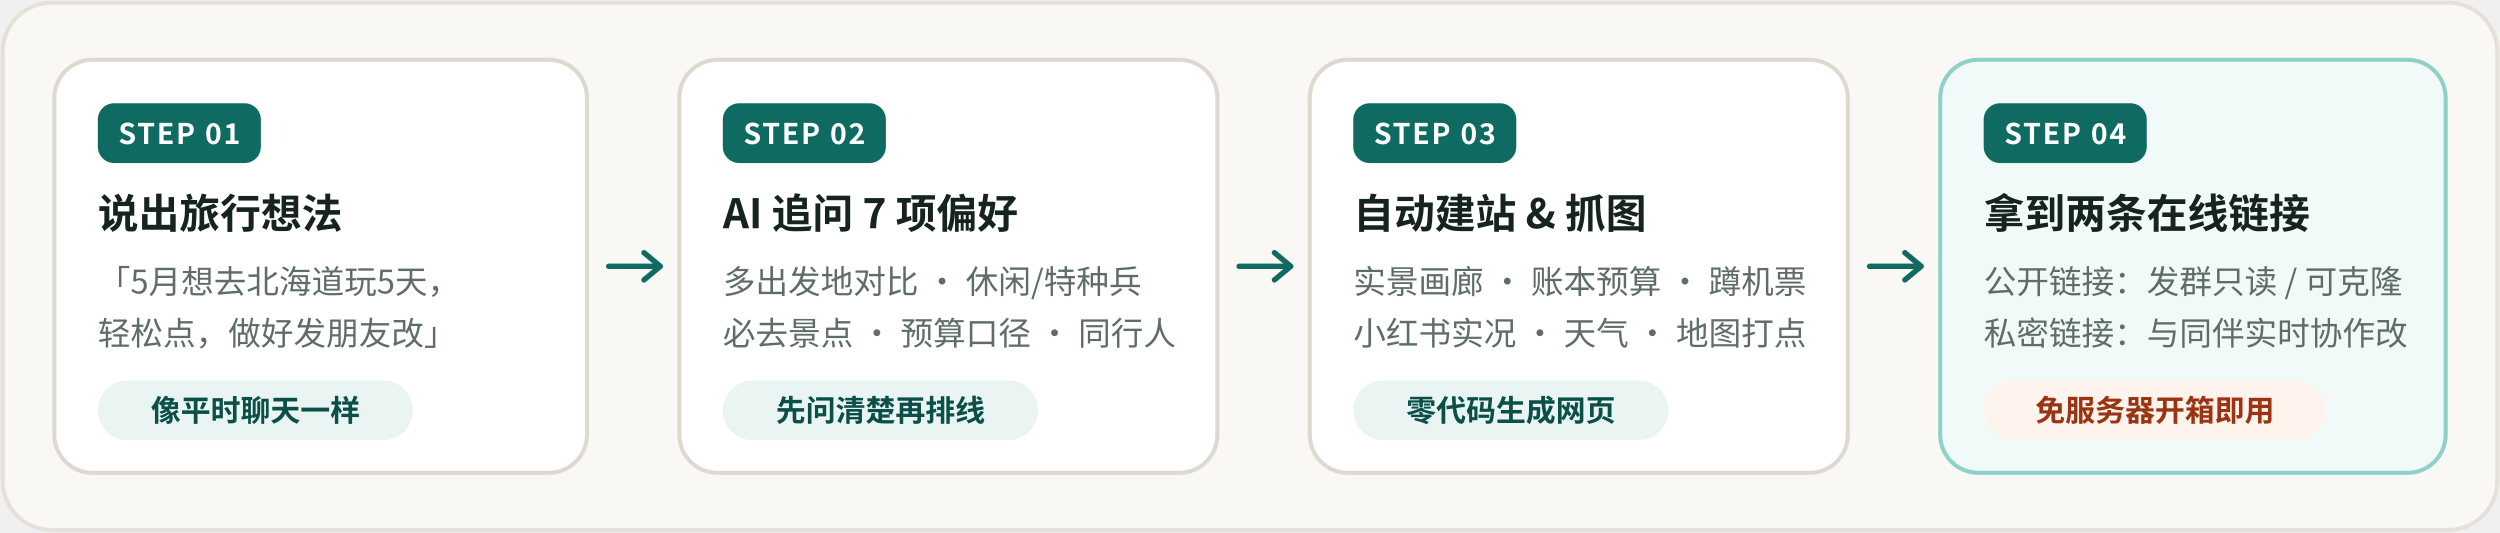
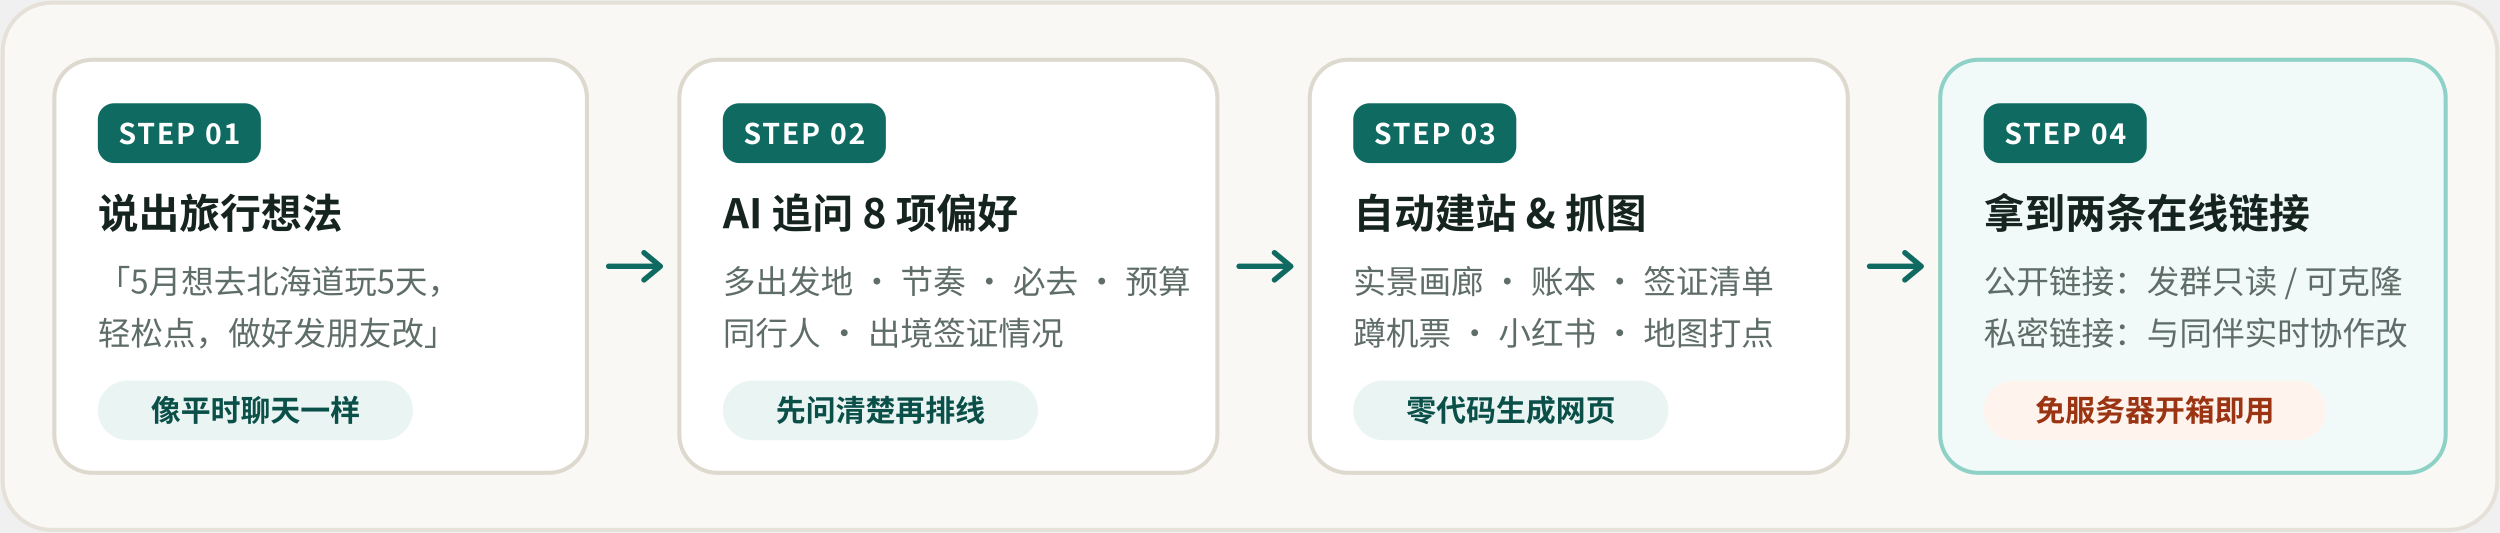
<svg xmlns="http://www.w3.org/2000/svg" viewBox="0 0 920 196" width="920" height="196" fill="none">
  <defs>
    <style>
      .bg { fill: #FAF8F4; stroke: #E5E1D8; stroke-width: 1.5; }
      .card { fill: #FFFFFF; stroke: #DED9CE; stroke-width: 1.5; }
      .card-accent { fill: #F1FAF8; stroke: #8ED1C6; stroke-width: 1.5; }
      .step-badge { fill: #0F6A61; }
      .step-num { fill: #FFFFFF; font: 700 10.5px -apple-system, BlinkMacSystemFont, "PingFang SC", "Hiragino Sans GB", "Microsoft YaHei", "Noto Sans CJK SC", sans-serif; letter-spacing: 0.06em; }
      .title { fill: #162420; font: 700 15px -apple-system, BlinkMacSystemFont, "PingFang SC", "Hiragino Sans GB", "Microsoft YaHei", "Noto Sans CJK SC", sans-serif; }
      .desc { fill: #5F6D68; font: 500 12px -apple-system, BlinkMacSystemFont, "PingFang SC", "Hiragino Sans GB", "Microsoft YaHei", "Noto Sans CJK SC", sans-serif; }
      .tag { fill: #EAF5F3; }
      .tag-text { fill: #0A4F48; font: 600 11px -apple-system, BlinkMacSystemFont, "PingFang SC", "Hiragino Sans GB", "Microsoft YaHei", "Noto Sans CJK SC", sans-serif; }
      .tag-warm { fill: #FFF4ED; }
      .tag-warm-text { fill: #9A3412; font: 600 11px -apple-system, BlinkMacSystemFont, "PingFang SC", "Hiragino Sans GB", "Microsoft YaHei", "Noto Sans CJK SC", sans-serif; }
      .arrow { stroke: #0F6A61; stroke-width: 2; stroke-linecap: round; stroke-linejoin: round; }
    </style>
  </defs>
  <rect x="1" y="1" width="918" height="194" rx="18" class="bg" />
  <g transform="translate(20, 22)">
    <rect width="196" height="152" rx="14" class="card" />
    <rect x="16" y="16" width="60" height="22" rx="6" class="step-badge" />
    <text x="46" y="31" text-anchor="middle" class="step-num">STEP 01</text>
    <text x="16" y="62" class="title">说出旅行想法</text>
    <text x="16" y="86" class="desc">「5月想去北海道玩5天，</text>
    <text x="16" y="105" class="desc">轻松点，做好发朋友改」</text>
    <rect x="16" y="118" width="116" height="22" rx="11" class="tag" />
    <text x="74" y="133" text-anchor="middle" class="tag-text">像平时聊天一样</text>
  </g>
  <path d="M224 98H242M237 93L243 98L237 103" class="arrow" />
  <g transform="translate(250, 22)">
    <rect width="198" height="152" rx="14" class="card" />
    <rect x="16" y="16" width="60" height="22" rx="6" class="step-badge" />
    <text x="46" y="31" text-anchor="middle" class="step-num">STEP 02</text>
-     <text x="16" y="62" class="title">AI 追问 7 项偏好</text>
-     <text x="16" y="86" class="desc">多出发地对比 · 休闲/特种兵</text>
-     <text x="16" y="105" class="desc">必去景点 · 预算口径 · 同行人</text>
+     <text x="16" y="62" class="title">AI 追问 8 项偏好</text>
+     <text x="16" y="86" class="desc">多出发地 · 节奏 · 必去 · 预算</text>
+     <text x="16" y="105" class="desc">同行人 · 出境签证情况</text>
    <rect x="16" y="118" width="116" height="22" rx="11" class="tag" />
    <text x="74" y="133" text-anchor="middle" class="tag-text">先问清楚再排线</text>
  </g>
  <path d="M456 98H474M469 93L475 98L469 103" class="arrow" />
  <g transform="translate(482, 22)">
    <rect width="198" height="152" rx="14" class="card" />
    <rect x="16" y="16" width="60" height="22" rx="6" class="step-badge" />
    <text x="46" y="31" text-anchor="middle" class="step-num">STEP 03</text>
    <text x="16" y="62" class="title">自动建站 &amp; 抓图</text>
-     <text x="16" y="86" class="desc">实景画廊 · 账本预算 · 蹲机票</text>
-     <text x="16" y="105" class="desc">小红书实况 · 天气 · 地图打点</text>
+     <text x="16" y="86" class="desc">实景画廊 · 账本 · 签证清单</text>
+     <text x="16" y="105" class="desc">蹲机票 · 小红书 · 地图打点</text>
    <rect x="16" y="118" width="116" height="22" rx="11" class="tag" />
    <text x="74" y="133" text-anchor="middle" class="tag-text">零代码生成网页</text>
  </g>
  <path d="M688 98H706M701 93L707 98L701 103" class="arrow" />
  <g transform="translate(714, 22)">
    <rect width="186" height="152" rx="14" class="card-accent" />
    <rect x="16" y="16" width="60" height="22" rx="6" class="step-badge" />
    <text x="46" y="31" text-anchor="middle" class="step-num">STEP 04</text>
    <text x="16" y="62" class="title">拿到两条在线链接</text>
    <text x="16" y="86" class="desc">公开链接：发群只读 / 可克隆</text>
    <text x="16" y="105" class="desc">私密链接：与同伴实时协作改</text>
    <rect x="16" y="118" width="126" height="22" rx="11" class="tag-warm" />
    <text x="79" y="133" text-anchor="middle" class="tag-warm-text">免服务器开箱即用</text>
  </g>
</svg>
